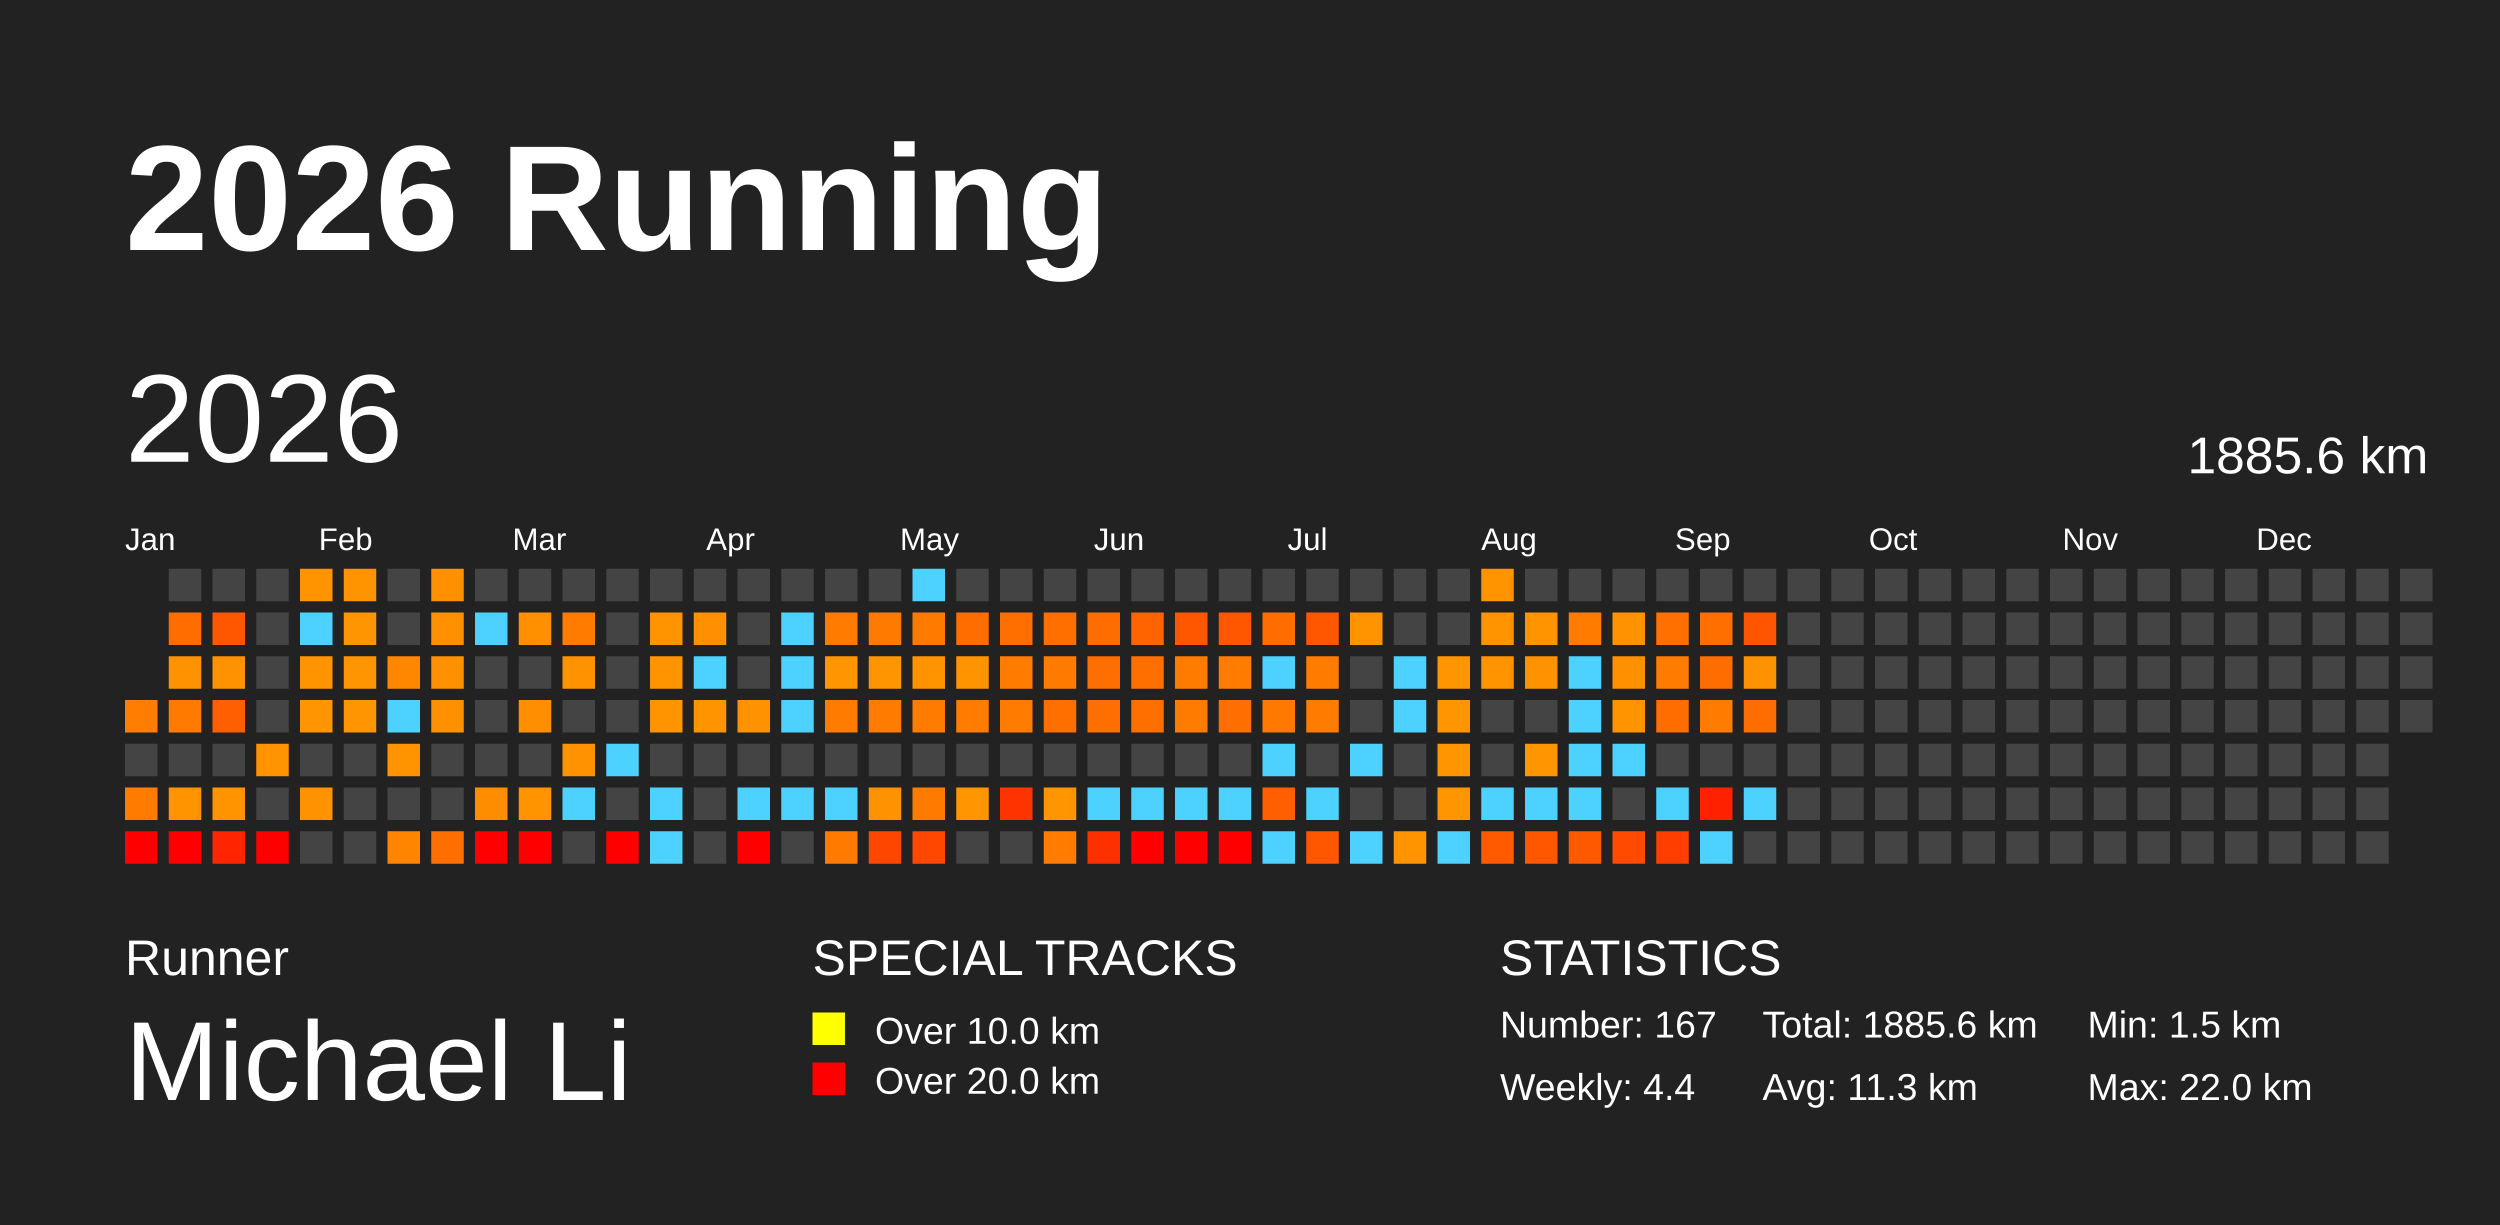
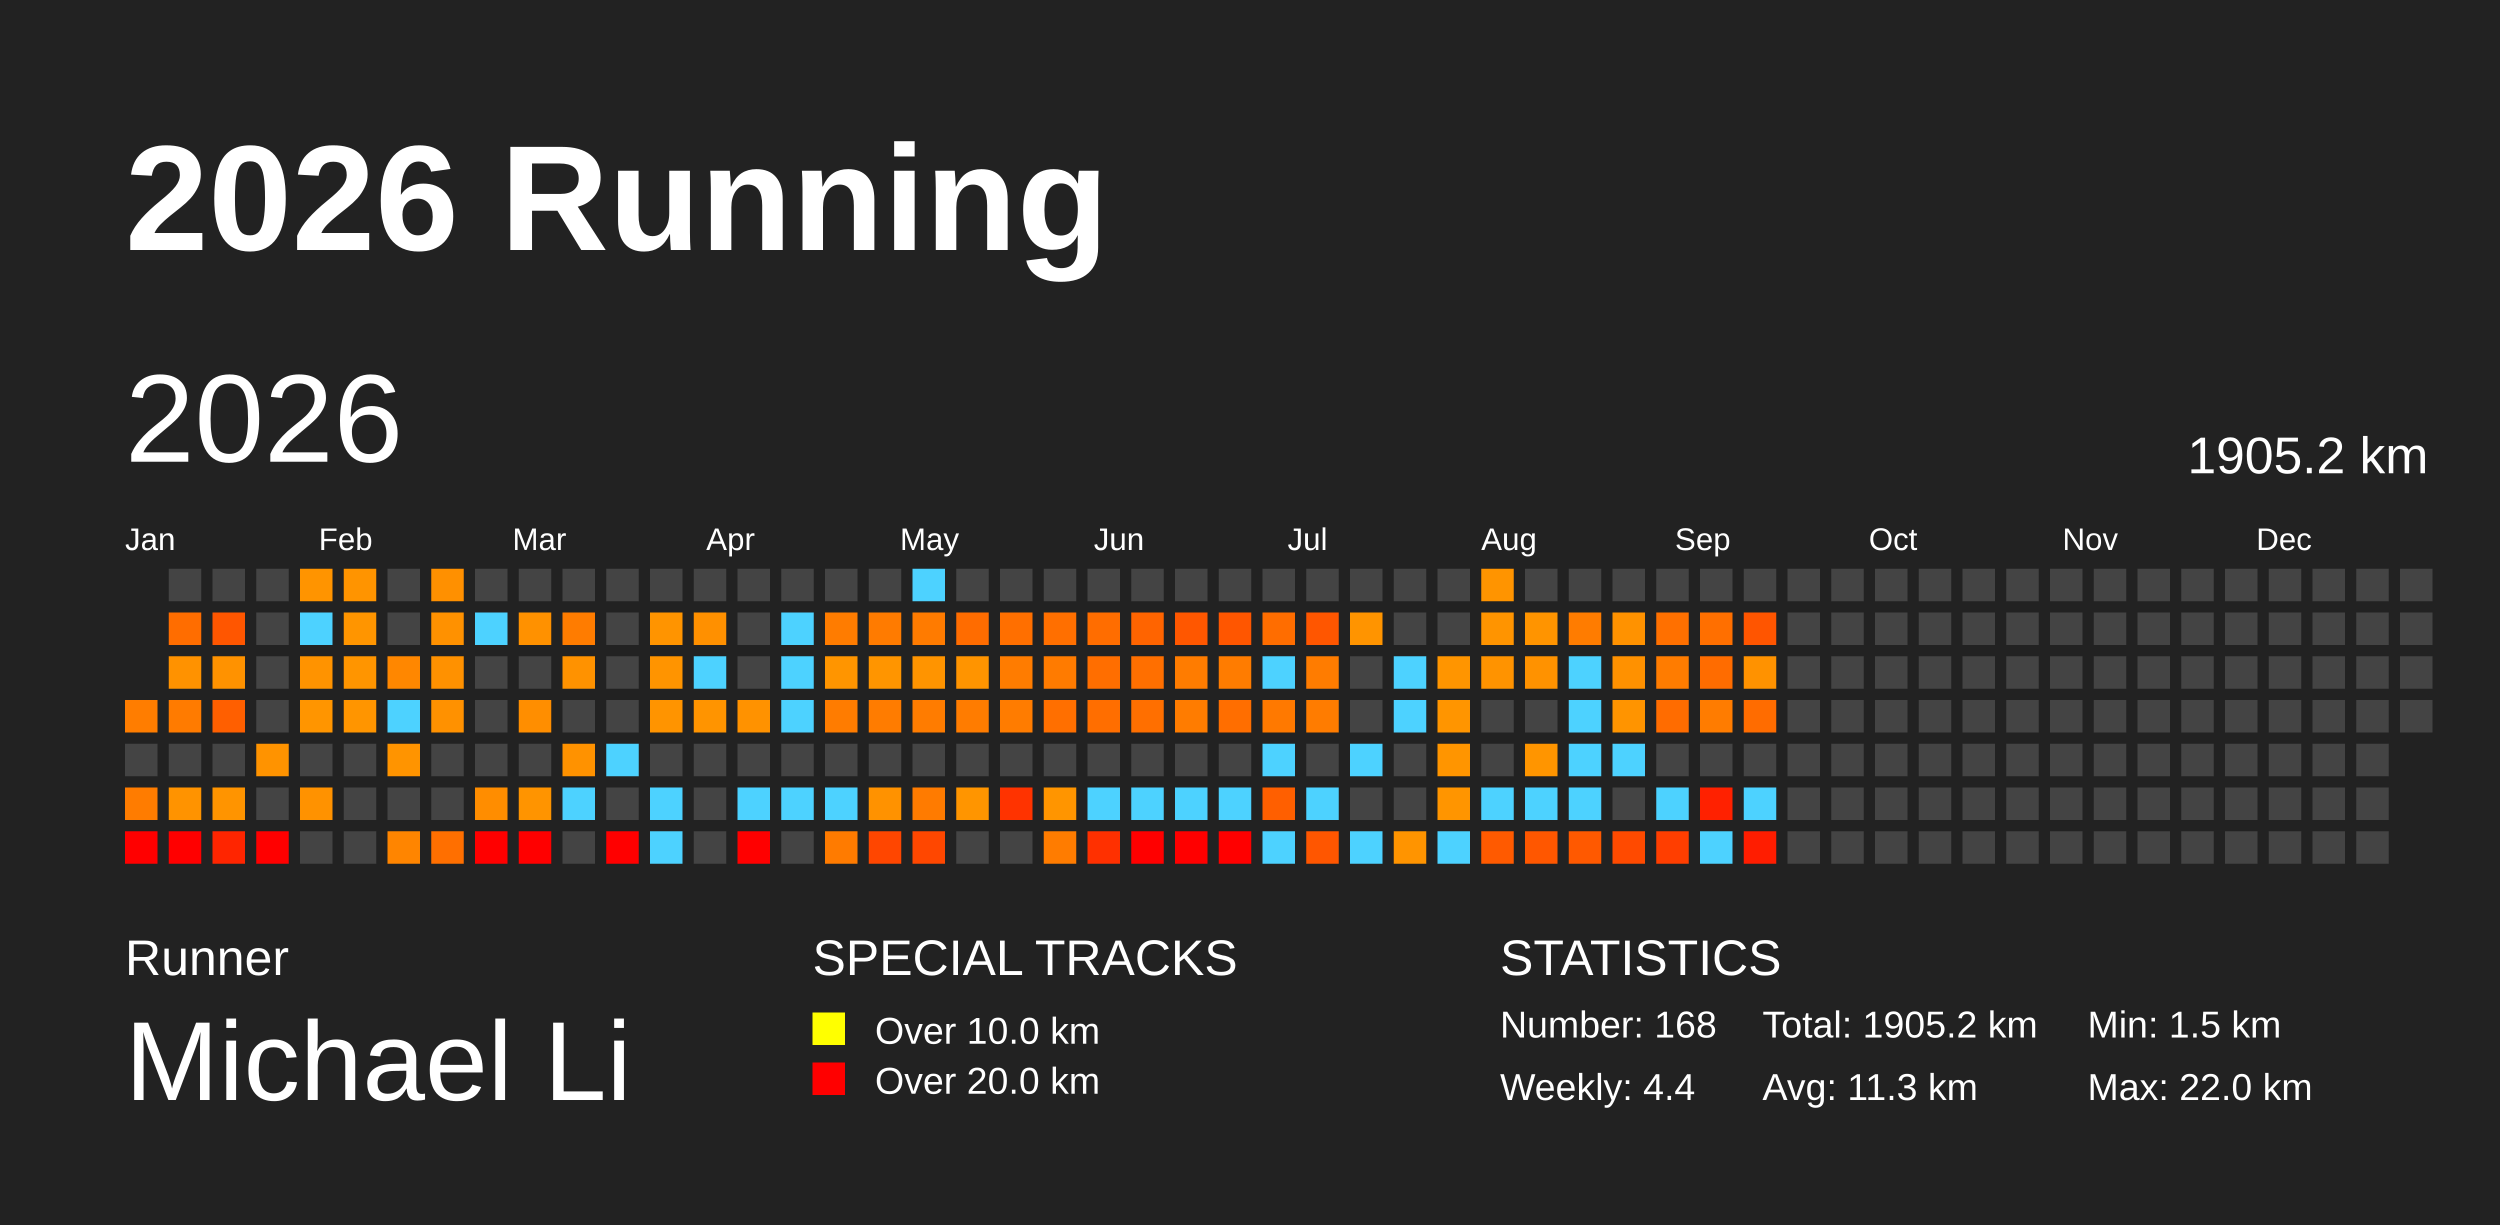
<svg xmlns="http://www.w3.org/2000/svg" baseProfile="full" height="98mm" version="1.1" viewBox="0,0,200,98" width="200mm">
  <defs />
  <rect fill="#222222" height="98" width="200" x="0" y="0" />
  <text fill="#FFFFFF" style="font-size:12px; font-family:Arial; font-weight:bold;" x="10" y="20">2026 Running</text>
  <text fill="#FFFFFF" style="font-size:4px; font-family:Arial" x="10" y="78">Runner</text>
  <text fill="#FFFFFF" style="font-size:9px; font-family:Arial" x="10" y="88">Michael Li</text>
  <text fill="#FFFFFF" style="font-size:4px; font-family:Arial" x="65" y="78">SPECIAL TRACKS</text>
  <rect fill="yellow" height="2.6" width="2.6" x="65" y="81" />
  <text fill="#FFFFFF" style="font-size:3px; font-family:Arial" x="70" y="83.5">Over 10.0 km</text>
  <rect fill="red" height="2.6" width="2.6" x="65" y="85" />
  <text fill="#FFFFFF" style="font-size:3px; font-family:Arial" x="70" y="87.5">Over 20.0 km</text>
  <text fill="#FFFFFF" style="font-size:4px; font-family:Arial" x="120" y="78">STATISTICS</text>
-   <text fill="#FFFFFF" style="font-size:3px; font-family:Arial" x="120" y="83">Number: 167</text>
+   <text fill="#FFFFFF" style="font-size:3px; font-family:Arial" x="120" y="83">Number: 168</text>
  <text fill="#FFFFFF" style="font-size:3px; font-family:Arial" x="120" y="88">Weekly: 4.4</text>
-   <text fill="#FFFFFF" style="font-size:3px; font-family:Arial" x="141" y="83">Total: 1885.6 km</text>
+   <text fill="#FFFFFF" style="font-size:3px; font-family:Arial" x="141" y="83">Total: 1905.2 km</text>
  <text fill="#FFFFFF" style="font-size:3px; font-family:Arial" x="141" y="88">Avg: 11.3 km</text>
  <text fill="#FFFFFF" style="font-size:3px; font-family:Arial" x="167" y="83">Min: 1.5 km</text>
  <text fill="#FFFFFF" style="font-size:3px; font-family:Arial" x="167" y="88">Max: 22.0 km</text>
  <text dominant-baseline="hanging" fill="#FFFFFF" style="font-size:10.0px; font-family:Arial;" x="10" y="30">2026</text>
-   <text dominant-baseline="hanging" fill="#FFFFFF" style="font-size:4.125px; font-family:Arial;" x="175" y="35">1885.6 km</text>
+   <text dominant-baseline="hanging" fill="#FFFFFF" style="font-size:4.125px; font-family:Arial;" x="175" y="35">1905.2 km</text>
  <text fill="#FFFFFF" style="font-size:2.5px; font-family:Arial" x="10.0" y="44">Jan</text>
  <text fill="#FFFFFF" style="font-size:2.5px; font-family:Arial" x="25.5" y="44">Feb</text>
  <text fill="#FFFFFF" style="font-size:2.5px; font-family:Arial" x="41.0" y="44">Mar</text>
  <text fill="#FFFFFF" style="font-size:2.5px; font-family:Arial" x="56.5" y="44">Apr</text>
  <text fill="#FFFFFF" style="font-size:2.5px; font-family:Arial" x="72.0" y="44">May</text>
  <text fill="#FFFFFF" style="font-size:2.5px; font-family:Arial" x="87.5" y="44">Jun</text>
  <text fill="#FFFFFF" style="font-size:2.5px; font-family:Arial" x="103.0" y="44">Jul</text>
  <text fill="#FFFFFF" style="font-size:2.5px; font-family:Arial" x="118.5" y="44">Aug</text>
  <text fill="#FFFFFF" style="font-size:2.5px; font-family:Arial" x="134.0" y="44">Sep</text>
  <text fill="#FFFFFF" style="font-size:2.5px; font-family:Arial" x="149.5" y="44">Oct</text>
  <text fill="#FFFFFF" style="font-size:2.5px; font-family:Arial" x="165.0" y="44">Nov</text>
  <text fill="#FFFFFF" style="font-size:2.5px; font-family:Arial" x="180.5" y="44">Dec</text>
  <rect fill="#ff7d00" height="2.6" width="2.6" x="10.0" y="56.0" />
  <rect fill="#444444" height="2.6" width="2.6" x="10.0" y="59.5" />
  <rect fill="#ff7c00" height="2.6" width="2.6" x="10.0" y="63.0" />
  <rect fill="red" height="2.6" width="2.6" x="10.0" y="66.5" />
  <rect fill="#444444" height="2.6" width="2.6" x="13.5" y="45.5" />
  <rect fill="#ff6d00" height="2.6" width="2.6" x="13.5" y="49.0" />
  <rect fill="#ff9200" height="2.6" width="2.6" x="13.5" y="52.5" />
  <rect fill="#ff7b00" height="2.6" width="2.6" x="13.5" y="56.0" />
  <rect fill="#444444" height="2.6" width="2.6" x="13.5" y="59.5" />
  <rect fill="#ff9300" height="2.6" width="2.6" x="13.5" y="63.0" />
  <rect fill="red" height="2.6" width="2.6" x="13.5" y="66.5" />
  <rect fill="#444444" height="2.6" width="2.6" x="17.0" y="45.5" />
  <rect fill="#ff5600" height="2.6" width="2.6" x="17.0" y="49.0" />
  <rect fill="#ff9200" height="2.6" width="2.6" x="17.0" y="52.5" />
  <rect fill="#ff5f00" height="2.6" width="2.6" x="17.0" y="56.0" />
  <rect fill="#444444" height="2.6" width="2.6" x="17.0" y="59.5" />
  <rect fill="#ff9400" height="2.6" width="2.6" x="17.0" y="63.0" />
  <rect fill="#ff2500" height="2.6" width="2.6" x="17.0" y="66.5" />
  <rect fill="#444444" height="2.6" width="2.6" x="20.5" y="45.5" />
  <rect fill="#444444" height="2.6" width="2.6" x="20.5" y="49.0" />
  <rect fill="#444444" height="2.6" width="2.6" x="20.5" y="52.5" />
  <rect fill="#444444" height="2.6" width="2.6" x="20.5" y="56.0" />
  <rect fill="#ff9300" height="2.6" width="2.6" x="20.5" y="59.5" />
  <rect fill="#444444" height="2.6" width="2.6" x="20.5" y="63.0" />
  <rect fill="red" height="2.6" width="2.6" x="20.5" y="66.5" />
  <rect fill="#ff9400" height="2.6" width="2.6" x="24.0" y="45.5" />
  <rect fill="#4dd2ff" height="2.6" width="2.6" x="24.0" y="49.0" />
  <rect fill="#ff9300" height="2.6" width="2.6" x="24.0" y="52.5" />
  <rect fill="#ff9500" height="2.6" width="2.6" x="24.0" y="56.0" />
  <rect fill="#444444" height="2.6" width="2.6" x="24.0" y="59.5" />
  <rect fill="#ff9200" height="2.6" width="2.6" x="24.0" y="63.0" />
  <rect fill="#444444" height="2.6" width="2.6" x="24.0" y="66.5" />
  <rect fill="#ff9400" height="2.6" width="2.6" x="27.5" y="45.5" />
  <rect fill="#ff9500" height="2.6" width="2.6" x="27.5" y="49.0" />
  <rect fill="#ff9500" height="2.6" width="2.6" x="27.5" y="52.5" />
  <rect fill="#ff9500" height="2.6" width="2.6" x="27.5" y="56.0" />
  <rect fill="#444444" height="2.6" width="2.6" x="27.5" y="59.5" />
  <rect fill="#444444" height="2.6" width="2.6" x="27.5" y="63.0" />
  <rect fill="#444444" height="2.6" width="2.6" x="27.5" y="66.5" />
  <rect fill="#444444" height="2.6" width="2.6" x="31.0" y="45.5" />
  <rect fill="#444444" height="2.6" width="2.6" x="31.0" y="49.0" />
  <rect fill="#ff8700" height="2.6" width="2.6" x="31.0" y="52.5" />
  <rect fill="#4dd2ff" height="2.6" width="2.6" x="31.0" y="56.0" />
  <rect fill="#ff9400" height="2.6" width="2.6" x="31.0" y="59.5" />
  <rect fill="#444444" height="2.6" width="2.6" x="31.0" y="63.0" />
  <rect fill="#ff8500" height="2.6" width="2.6" x="31.0" y="66.5" />
  <rect fill="#ff9000" height="2.6" width="2.6" x="34.5" y="45.5" />
  <rect fill="#ff9100" height="2.6" width="2.6" x="34.5" y="49.0" />
  <rect fill="#ff9100" height="2.6" width="2.6" x="34.5" y="52.5" />
  <rect fill="#ff9100" height="2.6" width="2.6" x="34.5" y="56.0" />
  <rect fill="#444444" height="2.6" width="2.6" x="34.5" y="59.5" />
  <rect fill="#444444" height="2.6" width="2.6" x="34.5" y="63.0" />
  <rect fill="#ff6f00" height="2.6" width="2.6" x="34.5" y="66.5" />
  <rect fill="#444444" height="2.6" width="2.6" x="38.0" y="45.5" />
  <rect fill="#4dd2ff" height="2.6" width="2.6" x="38.0" y="49.0" />
  <rect fill="#444444" height="2.6" width="2.6" x="38.0" y="52.5" />
  <rect fill="#444444" height="2.6" width="2.6" x="38.0" y="56.0" />
  <rect fill="#444444" height="2.6" width="2.6" x="38.0" y="59.5" />
  <rect fill="#ff8d00" height="2.6" width="2.6" x="38.0" y="63.0" />
  <rect fill="red" height="2.6" width="2.6" x="38.0" y="66.5" />
  <rect fill="#444444" height="2.6" width="2.6" x="41.5" y="45.5" />
  <rect fill="#ff9100" height="2.6" width="2.6" x="41.5" y="49.0" />
  <rect fill="#444444" height="2.6" width="2.6" x="41.5" y="52.5" />
  <rect fill="#ff8e00" height="2.6" width="2.6" x="41.5" y="56.0" />
  <rect fill="#444444" height="2.6" width="2.6" x="41.5" y="59.5" />
  <rect fill="#ff9400" height="2.6" width="2.6" x="41.5" y="63.0" />
  <rect fill="red" height="2.6" width="2.6" x="41.5" y="66.5" />
  <rect fill="#444444" height="2.6" width="2.6" x="45.0" y="45.5" />
  <rect fill="#ff7c00" height="2.6" width="2.6" x="45.0" y="49.0" />
  <rect fill="#ff9200" height="2.6" width="2.6" x="45.0" y="52.5" />
  <rect fill="#444444" height="2.6" width="2.6" x="45.0" y="56.0" />
  <rect fill="#ff9200" height="2.6" width="2.6" x="45.0" y="59.5" />
  <rect fill="#4dd2ff" height="2.6" width="2.6" x="45.0" y="63.0" />
  <rect fill="#444444" height="2.6" width="2.6" x="45.0" y="66.5" />
  <rect fill="#444444" height="2.6" width="2.6" x="48.5" y="45.5" />
  <rect fill="#444444" height="2.6" width="2.6" x="48.5" y="49.0" />
  <rect fill="#444444" height="2.6" width="2.6" x="48.5" y="52.5" />
  <rect fill="#444444" height="2.6" width="2.6" x="48.5" y="56.0" />
  <rect fill="#4dd2ff" height="2.6" width="2.6" x="48.5" y="59.5" />
  <rect fill="#444444" height="2.6" width="2.6" x="48.5" y="63.0" />
  <rect fill="red" height="2.6" width="2.6" x="48.5" y="66.5" />
  <rect fill="#444444" height="2.6" width="2.6" x="52.0" y="45.5" />
  <rect fill="#ff9400" height="2.6" width="2.6" x="52.0" y="49.0" />
  <rect fill="#ff9400" height="2.6" width="2.6" x="52.0" y="52.5" />
  <rect fill="#ff9400" height="2.6" width="2.6" x="52.0" y="56.0" />
  <rect fill="#444444" height="2.6" width="2.6" x="52.0" y="59.5" />
  <rect fill="#4dd2ff" height="2.6" width="2.6" x="52.0" y="63.0" />
  <rect fill="#4dd2ff" height="2.6" width="2.6" x="52.0" y="66.5" />
  <rect fill="#444444" height="2.6" width="2.6" x="55.5" y="45.5" />
  <rect fill="#ff9000" height="2.6" width="2.6" x="55.5" y="49.0" />
  <rect fill="#4dd2ff" height="2.6" width="2.6" x="55.5" y="52.5" />
  <rect fill="#ff9400" height="2.6" width="2.6" x="55.5" y="56.0" />
  <rect fill="#444444" height="2.6" width="2.6" x="55.5" y="59.5" />
  <rect fill="#444444" height="2.6" width="2.6" x="55.5" y="63.0" />
  <rect fill="#444444" height="2.6" width="2.6" x="55.5" y="66.5" />
  <rect fill="#444444" height="2.6" width="2.6" x="59.0" y="45.5" />
  <rect fill="#444444" height="2.6" width="2.6" x="59.0" y="49.0" />
  <rect fill="#444444" height="2.6" width="2.6" x="59.0" y="52.5" />
  <rect fill="#ff9200" height="2.6" width="2.6" x="59.0" y="56.0" />
  <rect fill="#444444" height="2.6" width="2.6" x="59.0" y="59.5" />
  <rect fill="#4dd2ff" height="2.6" width="2.6" x="59.0" y="63.0" />
  <rect fill="red" height="2.6" width="2.6" x="59.0" y="66.5" />
  <rect fill="#444444" height="2.6" width="2.6" x="62.5" y="45.5" />
  <rect fill="#4dd2ff" height="2.6" width="2.6" x="62.5" y="49.0" />
  <rect fill="#4dd2ff" height="2.6" width="2.6" x="62.5" y="52.5" />
  <rect fill="#4dd2ff" height="2.6" width="2.6" x="62.5" y="56.0" />
  <rect fill="#444444" height="2.6" width="2.6" x="62.5" y="59.5" />
  <rect fill="#4dd2ff" height="2.6" width="2.6" x="62.5" y="63.0" />
  <rect fill="#444444" height="2.6" width="2.6" x="62.5" y="66.5" />
  <rect fill="#444444" height="2.6" width="2.6" x="66.0" y="45.5" />
  <rect fill="#ff7c00" height="2.6" width="2.6" x="66.0" y="49.0" />
  <rect fill="#ff9500" height="2.6" width="2.6" x="66.0" y="52.5" />
  <rect fill="#ff7c00" height="2.6" width="2.6" x="66.0" y="56.0" />
  <rect fill="#444444" height="2.6" width="2.6" x="66.0" y="59.5" />
  <rect fill="#4dd2ff" height="2.6" width="2.6" x="66.0" y="63.0" />
  <rect fill="#ff7b00" height="2.6" width="2.6" x="66.0" y="66.5" />
  <rect fill="#444444" height="2.6" width="2.6" x="69.5" y="45.5" />
  <rect fill="#ff7b00" height="2.6" width="2.6" x="69.5" y="49.0" />
  <rect fill="#ff9500" height="2.6" width="2.6" x="69.5" y="52.5" />
  <rect fill="#ff7c00" height="2.6" width="2.6" x="69.5" y="56.0" />
  <rect fill="#444444" height="2.6" width="2.6" x="69.5" y="59.5" />
  <rect fill="#ff9200" height="2.6" width="2.6" x="69.5" y="63.0" />
  <rect fill="#ff4600" height="2.6" width="2.6" x="69.5" y="66.5" />
  <rect fill="#4dd2ff" height="2.6" width="2.6" x="73.0" y="45.5" />
  <rect fill="#ff7b00" height="2.6" width="2.6" x="73.0" y="49.0" />
  <rect fill="#ff9400" height="2.6" width="2.6" x="73.0" y="52.5" />
  <rect fill="#ff7c00" height="2.6" width="2.6" x="73.0" y="56.0" />
  <rect fill="#444444" height="2.6" width="2.6" x="73.0" y="59.5" />
  <rect fill="#ff7b00" height="2.6" width="2.6" x="73.0" y="63.0" />
  <rect fill="#ff4700" height="2.6" width="2.6" x="73.0" y="66.5" />
  <rect fill="#444444" height="2.6" width="2.6" x="76.5" y="45.5" />
  <rect fill="#ff6c00" height="2.6" width="2.6" x="76.5" y="49.0" />
  <rect fill="#ff9400" height="2.6" width="2.6" x="76.5" y="52.5" />
  <rect fill="#ff7c00" height="2.6" width="2.6" x="76.5" y="56.0" />
  <rect fill="#444444" height="2.6" width="2.6" x="76.5" y="59.5" />
  <rect fill="#ff9500" height="2.6" width="2.6" x="76.5" y="63.0" />
  <rect fill="#444444" height="2.6" width="2.6" x="76.5" y="66.5" />
  <rect fill="#444444" height="2.6" width="2.6" x="80.0" y="45.5" />
  <rect fill="#ff6f00" height="2.6" width="2.6" x="80.0" y="49.0" />
  <rect fill="#ff7c00" height="2.6" width="2.6" x="80.0" y="52.5" />
  <rect fill="#ff7c00" height="2.6" width="2.6" x="80.0" y="56.0" />
  <rect fill="#444444" height="2.6" width="2.6" x="80.0" y="59.5" />
  <rect fill="#ff3300" height="2.6" width="2.6" x="80.0" y="63.0" />
  <rect fill="#444444" height="2.6" width="2.6" x="80.0" y="66.5" />
  <rect fill="#444444" height="2.6" width="2.6" x="83.5" y="45.5" />
  <rect fill="#ff6f00" height="2.6" width="2.6" x="83.5" y="49.0" />
  <rect fill="#ff7b00" height="2.6" width="2.6" x="83.5" y="52.5" />
  <rect fill="#ff6f00" height="2.6" width="2.6" x="83.5" y="56.0" />
  <rect fill="#444444" height="2.6" width="2.6" x="83.5" y="59.5" />
  <rect fill="#ff9500" height="2.6" width="2.6" x="83.5" y="63.0" />
  <rect fill="#ff7c00" height="2.6" width="2.6" x="83.5" y="66.5" />
  <rect fill="#444444" height="2.6" width="2.6" x="87.0" y="45.5" />
  <rect fill="#ff6d00" height="2.6" width="2.6" x="87.0" y="49.0" />
  <rect fill="#ff6e00" height="2.6" width="2.6" x="87.0" y="52.5" />
  <rect fill="#ff6e00" height="2.6" width="2.6" x="87.0" y="56.0" />
  <rect fill="#444444" height="2.6" width="2.6" x="87.0" y="59.5" />
  <rect fill="#4dd2ff" height="2.6" width="2.6" x="87.0" y="63.0" />
  <rect fill="#ff3000" height="2.6" width="2.6" x="87.0" y="66.5" />
  <rect fill="#444444" height="2.6" width="2.6" x="90.5" y="45.5" />
  <rect fill="#ff6400" height="2.6" width="2.6" x="90.5" y="49.0" />
  <rect fill="#ff6f00" height="2.6" width="2.6" x="90.5" y="52.5" />
  <rect fill="#ff6f00" height="2.6" width="2.6" x="90.5" y="56.0" />
  <rect fill="#444444" height="2.6" width="2.6" x="90.5" y="59.5" />
  <rect fill="#4dd2ff" height="2.6" width="2.6" x="90.5" y="63.0" />
  <rect fill="red" height="2.6" width="2.6" x="90.5" y="66.5" />
  <rect fill="#444444" height="2.6" width="2.6" x="94.0" y="45.5" />
  <rect fill="#ff5700" height="2.6" width="2.6" x="94.0" y="49.0" />
  <rect fill="#ff7c00" height="2.6" width="2.6" x="94.0" y="52.5" />
  <rect fill="#ff7c00" height="2.6" width="2.6" x="94.0" y="56.0" />
  <rect fill="#444444" height="2.6" width="2.6" x="94.0" y="59.5" />
  <rect fill="#4dd2ff" height="2.6" width="2.6" x="94.0" y="63.0" />
  <rect fill="red" height="2.6" width="2.6" x="94.0" y="66.5" />
  <rect fill="#444444" height="2.6" width="2.6" x="97.5" y="45.5" />
  <rect fill="#ff5600" height="2.6" width="2.6" x="97.5" y="49.0" />
  <rect fill="#ff7c00" height="2.6" width="2.6" x="97.5" y="52.5" />
  <rect fill="#ff6e00" height="2.6" width="2.6" x="97.5" y="56.0" />
  <rect fill="#444444" height="2.6" width="2.6" x="97.5" y="59.5" />
  <rect fill="#4dd2ff" height="2.6" width="2.6" x="97.5" y="63.0" />
  <rect fill="red" height="2.6" width="2.6" x="97.5" y="66.5" />
  <rect fill="#444444" height="2.6" width="2.6" x="101.0" y="45.5" />
  <rect fill="#ff6d00" height="2.6" width="2.6" x="101.0" y="49.0" />
  <rect fill="#4dd2ff" height="2.6" width="2.6" x="101.0" y="52.5" />
  <rect fill="#ff7900" height="2.6" width="2.6" x="101.0" y="56.0" />
  <rect fill="#4dd2ff" height="2.6" width="2.6" x="101.0" y="59.5" />
  <rect fill="#ff5f00" height="2.6" width="2.6" x="101.0" y="63.0" />
  <rect fill="#4dd2ff" height="2.6" width="2.6" x="101.0" y="66.5" />
  <rect fill="#444444" height="2.6" width="2.6" x="104.5" y="45.5" />
  <rect fill="#ff5600" height="2.6" width="2.6" x="104.5" y="49.0" />
  <rect fill="#ff7c00" height="2.6" width="2.6" x="104.5" y="52.5" />
  <rect fill="#ff7c00" height="2.6" width="2.6" x="104.5" y="56.0" />
  <rect fill="#444444" height="2.6" width="2.6" x="104.5" y="59.5" />
  <rect fill="#4dd2ff" height="2.6" width="2.6" x="104.5" y="63.0" />
  <rect fill="#ff5600" height="2.6" width="2.6" x="104.5" y="66.5" />
  <rect fill="#444444" height="2.6" width="2.6" x="108.0" y="45.5" />
  <rect fill="#ff9400" height="2.6" width="2.6" x="108.0" y="49.0" />
  <rect fill="#444444" height="2.6" width="2.6" x="108.0" y="52.5" />
  <rect fill="#444444" height="2.6" width="2.6" x="108.0" y="56.0" />
  <rect fill="#4dd2ff" height="2.6" width="2.6" x="108.0" y="59.5" />
  <rect fill="#444444" height="2.6" width="2.6" x="108.0" y="63.0" />
  <rect fill="#4dd2ff" height="2.6" width="2.6" x="108.0" y="66.5" />
  <rect fill="#444444" height="2.6" width="2.6" x="111.5" y="45.5" />
  <rect fill="#444444" height="2.6" width="2.6" x="111.5" y="49.0" />
  <rect fill="#4dd2ff" height="2.6" width="2.6" x="111.5" y="52.5" />
  <rect fill="#4dd2ff" height="2.6" width="2.6" x="111.5" y="56.0" />
  <rect fill="#444444" height="2.6" width="2.6" x="111.5" y="59.5" />
  <rect fill="#444444" height="2.6" width="2.6" x="111.5" y="63.0" />
  <rect fill="#ff9400" height="2.6" width="2.6" x="111.5" y="66.5" />
  <rect fill="#444444" height="2.6" width="2.6" x="115.0" y="45.5" />
  <rect fill="#444444" height="2.6" width="2.6" x="115.0" y="49.0" />
  <rect fill="#ff9500" height="2.6" width="2.6" x="115.0" y="52.5" />
  <rect fill="#ff9500" height="2.6" width="2.6" x="115.0" y="56.0" />
  <rect fill="#ff9500" height="2.6" width="2.6" x="115.0" y="59.5" />
  <rect fill="#ff9500" height="2.6" width="2.6" x="115.0" y="63.0" />
  <rect fill="#4dd2ff" height="2.6" width="2.6" x="115.0" y="66.5" />
  <rect fill="#ff9400" height="2.6" width="2.6" x="118.5" y="45.5" />
  <rect fill="#ff9400" height="2.6" width="2.6" x="118.5" y="49.0" />
  <rect fill="#ff9300" height="2.6" width="2.6" x="118.5" y="52.5" />
  <rect fill="#444444" height="2.6" width="2.6" x="118.5" y="56.0" />
  <rect fill="#444444" height="2.6" width="2.6" x="118.5" y="59.5" />
  <rect fill="#4dd2ff" height="2.6" width="2.6" x="118.5" y="63.0" />
  <rect fill="#ff5a00" height="2.6" width="2.6" x="118.5" y="66.5" />
  <rect fill="#444444" height="2.6" width="2.6" x="122.0" y="45.5" />
  <rect fill="#ff9400" height="2.6" width="2.6" x="122.0" y="49.0" />
  <rect fill="#ff9200" height="2.6" width="2.6" x="122.0" y="52.5" />
  <rect fill="#444444" height="2.6" width="2.6" x="122.0" y="56.0" />
  <rect fill="#ff9500" height="2.6" width="2.6" x="122.0" y="59.5" />
  <rect fill="#4dd2ff" height="2.6" width="2.6" x="122.0" y="63.0" />
  <rect fill="#ff5700" height="2.6" width="2.6" x="122.0" y="66.5" />
  <rect fill="#444444" height="2.6" width="2.6" x="125.5" y="45.5" />
  <rect fill="#ff7c00" height="2.6" width="2.6" x="125.5" y="49.0" />
  <rect fill="#4dd2ff" height="2.6" width="2.6" x="125.5" y="52.5" />
  <rect fill="#4dd2ff" height="2.6" width="2.6" x="125.5" y="56.0" />
  <rect fill="#4dd2ff" height="2.6" width="2.6" x="125.5" y="59.5" />
  <rect fill="#4dd2ff" height="2.6" width="2.6" x="125.5" y="63.0" />
  <rect fill="#ff5900" height="2.6" width="2.6" x="125.5" y="66.5" />
  <rect fill="#444444" height="2.6" width="2.6" x="129.0" y="45.5" />
  <rect fill="#ff9200" height="2.6" width="2.6" x="129.0" y="49.0" />
  <rect fill="#ff9100" height="2.6" width="2.6" x="129.0" y="52.5" />
  <rect fill="#ff9400" height="2.6" width="2.6" x="129.0" y="56.0" />
  <rect fill="#4dd2ff" height="2.6" width="2.6" x="129.0" y="59.5" />
  <rect fill="#444444" height="2.6" width="2.6" x="129.0" y="63.0" />
  <rect fill="#ff4a00" height="2.6" width="2.6" x="129.0" y="66.5" />
  <rect fill="#444444" height="2.6" width="2.6" x="132.5" y="45.5" />
  <rect fill="#ff7000" height="2.6" width="2.6" x="132.5" y="49.0" />
  <rect fill="#ff7c00" height="2.6" width="2.6" x="132.5" y="52.5" />
  <rect fill="#ff6c00" height="2.6" width="2.6" x="132.5" y="56.0" />
  <rect fill="#444444" height="2.6" width="2.6" x="132.5" y="59.5" />
  <rect fill="#4dd2ff" height="2.6" width="2.6" x="132.5" y="63.0" />
  <rect fill="#ff3e00" height="2.6" width="2.6" x="132.5" y="66.5" />
  <rect fill="#444444" height="2.6" width="2.6" x="136.0" y="45.5" />
  <rect fill="#ff6f00" height="2.6" width="2.6" x="136.0" y="49.0" />
  <rect fill="#ff6c00" height="2.6" width="2.6" x="136.0" y="52.5" />
  <rect fill="#ff7c00" height="2.6" width="2.6" x="136.0" y="56.0" />
  <rect fill="#444444" height="2.6" width="2.6" x="136.0" y="59.5" />
  <rect fill="#ff2100" height="2.6" width="2.6" x="136.0" y="63.0" />
  <rect fill="#4dd2ff" height="2.6" width="2.6" x="136.0" y="66.5" />
  <rect fill="#444444" height="2.6" width="2.6" x="139.5" y="45.5" />
  <rect fill="#ff5500" height="2.6" width="2.6" x="139.5" y="49.0" />
  <rect fill="#ff9200" height="2.6" width="2.6" x="139.5" y="52.5" />
  <rect fill="#ff6c00" height="2.6" width="2.6" x="139.5" y="56.0" />
  <rect fill="#444444" height="2.6" width="2.6" x="139.5" y="59.5" />
  <rect fill="#4dd2ff" height="2.6" width="2.6" x="139.5" y="63.0" />
-   <rect fill="#444444" height="2.6" width="2.6" x="139.5" y="66.5" />
+   <rect fill="#ff1d00" height="2.6" width="2.6" x="139.5" y="66.5" />
  <rect fill="#444444" height="2.6" width="2.6" x="143.0" y="45.5" />
  <rect fill="#444444" height="2.6" width="2.6" x="143.0" y="49.0" />
  <rect fill="#444444" height="2.6" width="2.6" x="143.0" y="52.5" />
  <rect fill="#444444" height="2.6" width="2.6" x="143.0" y="56.0" />
  <rect fill="#444444" height="2.6" width="2.6" x="143.0" y="59.5" />
  <rect fill="#444444" height="2.6" width="2.6" x="143.0" y="63.0" />
  <rect fill="#444444" height="2.6" width="2.6" x="143.0" y="66.5" />
  <rect fill="#444444" height="2.6" width="2.6" x="146.5" y="45.5" />
  <rect fill="#444444" height="2.6" width="2.6" x="146.5" y="49.0" />
  <rect fill="#444444" height="2.6" width="2.6" x="146.5" y="52.5" />
  <rect fill="#444444" height="2.6" width="2.6" x="146.5" y="56.0" />
  <rect fill="#444444" height="2.6" width="2.6" x="146.5" y="59.5" />
  <rect fill="#444444" height="2.6" width="2.6" x="146.5" y="63.0" />
  <rect fill="#444444" height="2.6" width="2.6" x="146.5" y="66.5" />
  <rect fill="#444444" height="2.6" width="2.6" x="150.0" y="45.5" />
  <rect fill="#444444" height="2.6" width="2.6" x="150.0" y="49.0" />
  <rect fill="#444444" height="2.6" width="2.6" x="150.0" y="52.5" />
  <rect fill="#444444" height="2.6" width="2.6" x="150.0" y="56.0" />
  <rect fill="#444444" height="2.6" width="2.6" x="150.0" y="59.5" />
  <rect fill="#444444" height="2.6" width="2.6" x="150.0" y="63.0" />
  <rect fill="#444444" height="2.6" width="2.6" x="150.0" y="66.5" />
  <rect fill="#444444" height="2.6" width="2.6" x="153.5" y="45.5" />
  <rect fill="#444444" height="2.6" width="2.6" x="153.5" y="49.0" />
  <rect fill="#444444" height="2.6" width="2.6" x="153.5" y="52.5" />
  <rect fill="#444444" height="2.6" width="2.6" x="153.5" y="56.0" />
  <rect fill="#444444" height="2.6" width="2.6" x="153.5" y="59.5" />
  <rect fill="#444444" height="2.6" width="2.6" x="153.5" y="63.0" />
  <rect fill="#444444" height="2.6" width="2.6" x="153.5" y="66.5" />
  <rect fill="#444444" height="2.6" width="2.6" x="157.0" y="45.5" />
  <rect fill="#444444" height="2.6" width="2.6" x="157.0" y="49.0" />
  <rect fill="#444444" height="2.6" width="2.6" x="157.0" y="52.5" />
  <rect fill="#444444" height="2.6" width="2.6" x="157.0" y="56.0" />
  <rect fill="#444444" height="2.6" width="2.6" x="157.0" y="59.5" />
  <rect fill="#444444" height="2.6" width="2.6" x="157.0" y="63.0" />
  <rect fill="#444444" height="2.6" width="2.6" x="157.0" y="66.5" />
  <rect fill="#444444" height="2.6" width="2.6" x="160.5" y="45.5" />
  <rect fill="#444444" height="2.6" width="2.6" x="160.5" y="49.0" />
  <rect fill="#444444" height="2.6" width="2.6" x="160.5" y="52.5" />
  <rect fill="#444444" height="2.6" width="2.6" x="160.5" y="56.0" />
  <rect fill="#444444" height="2.6" width="2.6" x="160.5" y="59.5" />
  <rect fill="#444444" height="2.6" width="2.6" x="160.5" y="63.0" />
  <rect fill="#444444" height="2.6" width="2.6" x="160.5" y="66.5" />
  <rect fill="#444444" height="2.6" width="2.6" x="164.0" y="45.5" />
  <rect fill="#444444" height="2.6" width="2.6" x="164.0" y="49.0" />
  <rect fill="#444444" height="2.6" width="2.6" x="164.0" y="52.5" />
  <rect fill="#444444" height="2.6" width="2.6" x="164.0" y="56.0" />
  <rect fill="#444444" height="2.6" width="2.6" x="164.0" y="59.5" />
  <rect fill="#444444" height="2.6" width="2.6" x="164.0" y="63.0" />
  <rect fill="#444444" height="2.6" width="2.6" x="164.0" y="66.5" />
  <rect fill="#444444" height="2.6" width="2.6" x="167.5" y="45.5" />
  <rect fill="#444444" height="2.6" width="2.6" x="167.5" y="49.0" />
  <rect fill="#444444" height="2.6" width="2.6" x="167.5" y="52.5" />
  <rect fill="#444444" height="2.6" width="2.6" x="167.5" y="56.0" />
  <rect fill="#444444" height="2.6" width="2.6" x="167.5" y="59.5" />
  <rect fill="#444444" height="2.6" width="2.6" x="167.5" y="63.0" />
  <rect fill="#444444" height="2.6" width="2.6" x="167.5" y="66.5" />
  <rect fill="#444444" height="2.6" width="2.6" x="171.0" y="45.5" />
  <rect fill="#444444" height="2.6" width="2.6" x="171.0" y="49.0" />
  <rect fill="#444444" height="2.6" width="2.6" x="171.0" y="52.5" />
  <rect fill="#444444" height="2.6" width="2.6" x="171.0" y="56.0" />
  <rect fill="#444444" height="2.6" width="2.6" x="171.0" y="59.5" />
  <rect fill="#444444" height="2.6" width="2.6" x="171.0" y="63.0" />
  <rect fill="#444444" height="2.6" width="2.6" x="171.0" y="66.5" />
  <rect fill="#444444" height="2.6" width="2.6" x="174.5" y="45.5" />
  <rect fill="#444444" height="2.6" width="2.6" x="174.5" y="49.0" />
  <rect fill="#444444" height="2.6" width="2.6" x="174.5" y="52.5" />
  <rect fill="#444444" height="2.6" width="2.6" x="174.5" y="56.0" />
  <rect fill="#444444" height="2.6" width="2.6" x="174.5" y="59.5" />
  <rect fill="#444444" height="2.6" width="2.6" x="174.5" y="63.0" />
  <rect fill="#444444" height="2.6" width="2.6" x="174.5" y="66.5" />
  <rect fill="#444444" height="2.6" width="2.6" x="178.0" y="45.5" />
  <rect fill="#444444" height="2.6" width="2.6" x="178.0" y="49.0" />
  <rect fill="#444444" height="2.6" width="2.6" x="178.0" y="52.5" />
  <rect fill="#444444" height="2.6" width="2.6" x="178.0" y="56.0" />
  <rect fill="#444444" height="2.6" width="2.6" x="178.0" y="59.5" />
  <rect fill="#444444" height="2.6" width="2.6" x="178.0" y="63.0" />
  <rect fill="#444444" height="2.6" width="2.6" x="178.0" y="66.5" />
  <rect fill="#444444" height="2.6" width="2.6" x="181.5" y="45.5" />
  <rect fill="#444444" height="2.6" width="2.6" x="181.5" y="49.0" />
  <rect fill="#444444" height="2.6" width="2.6" x="181.5" y="52.5" />
  <rect fill="#444444" height="2.6" width="2.6" x="181.5" y="56.0" />
  <rect fill="#444444" height="2.6" width="2.6" x="181.5" y="59.5" />
  <rect fill="#444444" height="2.6" width="2.6" x="181.5" y="63.0" />
  <rect fill="#444444" height="2.6" width="2.6" x="181.5" y="66.5" />
  <rect fill="#444444" height="2.6" width="2.6" x="185.0" y="45.5" />
  <rect fill="#444444" height="2.6" width="2.6" x="185.0" y="49.0" />
  <rect fill="#444444" height="2.6" width="2.6" x="185.0" y="52.5" />
  <rect fill="#444444" height="2.6" width="2.6" x="185.0" y="56.0" />
  <rect fill="#444444" height="2.6" width="2.6" x="185.0" y="59.5" />
  <rect fill="#444444" height="2.6" width="2.6" x="185.0" y="63.0" />
  <rect fill="#444444" height="2.6" width="2.6" x="185.0" y="66.5" />
  <rect fill="#444444" height="2.6" width="2.6" x="188.5" y="45.5" />
  <rect fill="#444444" height="2.6" width="2.6" x="188.5" y="49.0" />
  <rect fill="#444444" height="2.6" width="2.6" x="188.5" y="52.5" />
  <rect fill="#444444" height="2.6" width="2.6" x="188.5" y="56.0" />
  <rect fill="#444444" height="2.6" width="2.6" x="188.5" y="59.5" />
  <rect fill="#444444" height="2.6" width="2.6" x="188.5" y="63.0" />
  <rect fill="#444444" height="2.6" width="2.6" x="188.5" y="66.5" />
  <rect fill="#444444" height="2.6" width="2.6" x="192.0" y="45.5" />
  <rect fill="#444444" height="2.6" width="2.6" x="192.0" y="49.0" />
  <rect fill="#444444" height="2.6" width="2.6" x="192.0" y="52.5" />
  <rect fill="#444444" height="2.6" width="2.6" x="192.0" y="56.0" />
</svg>
